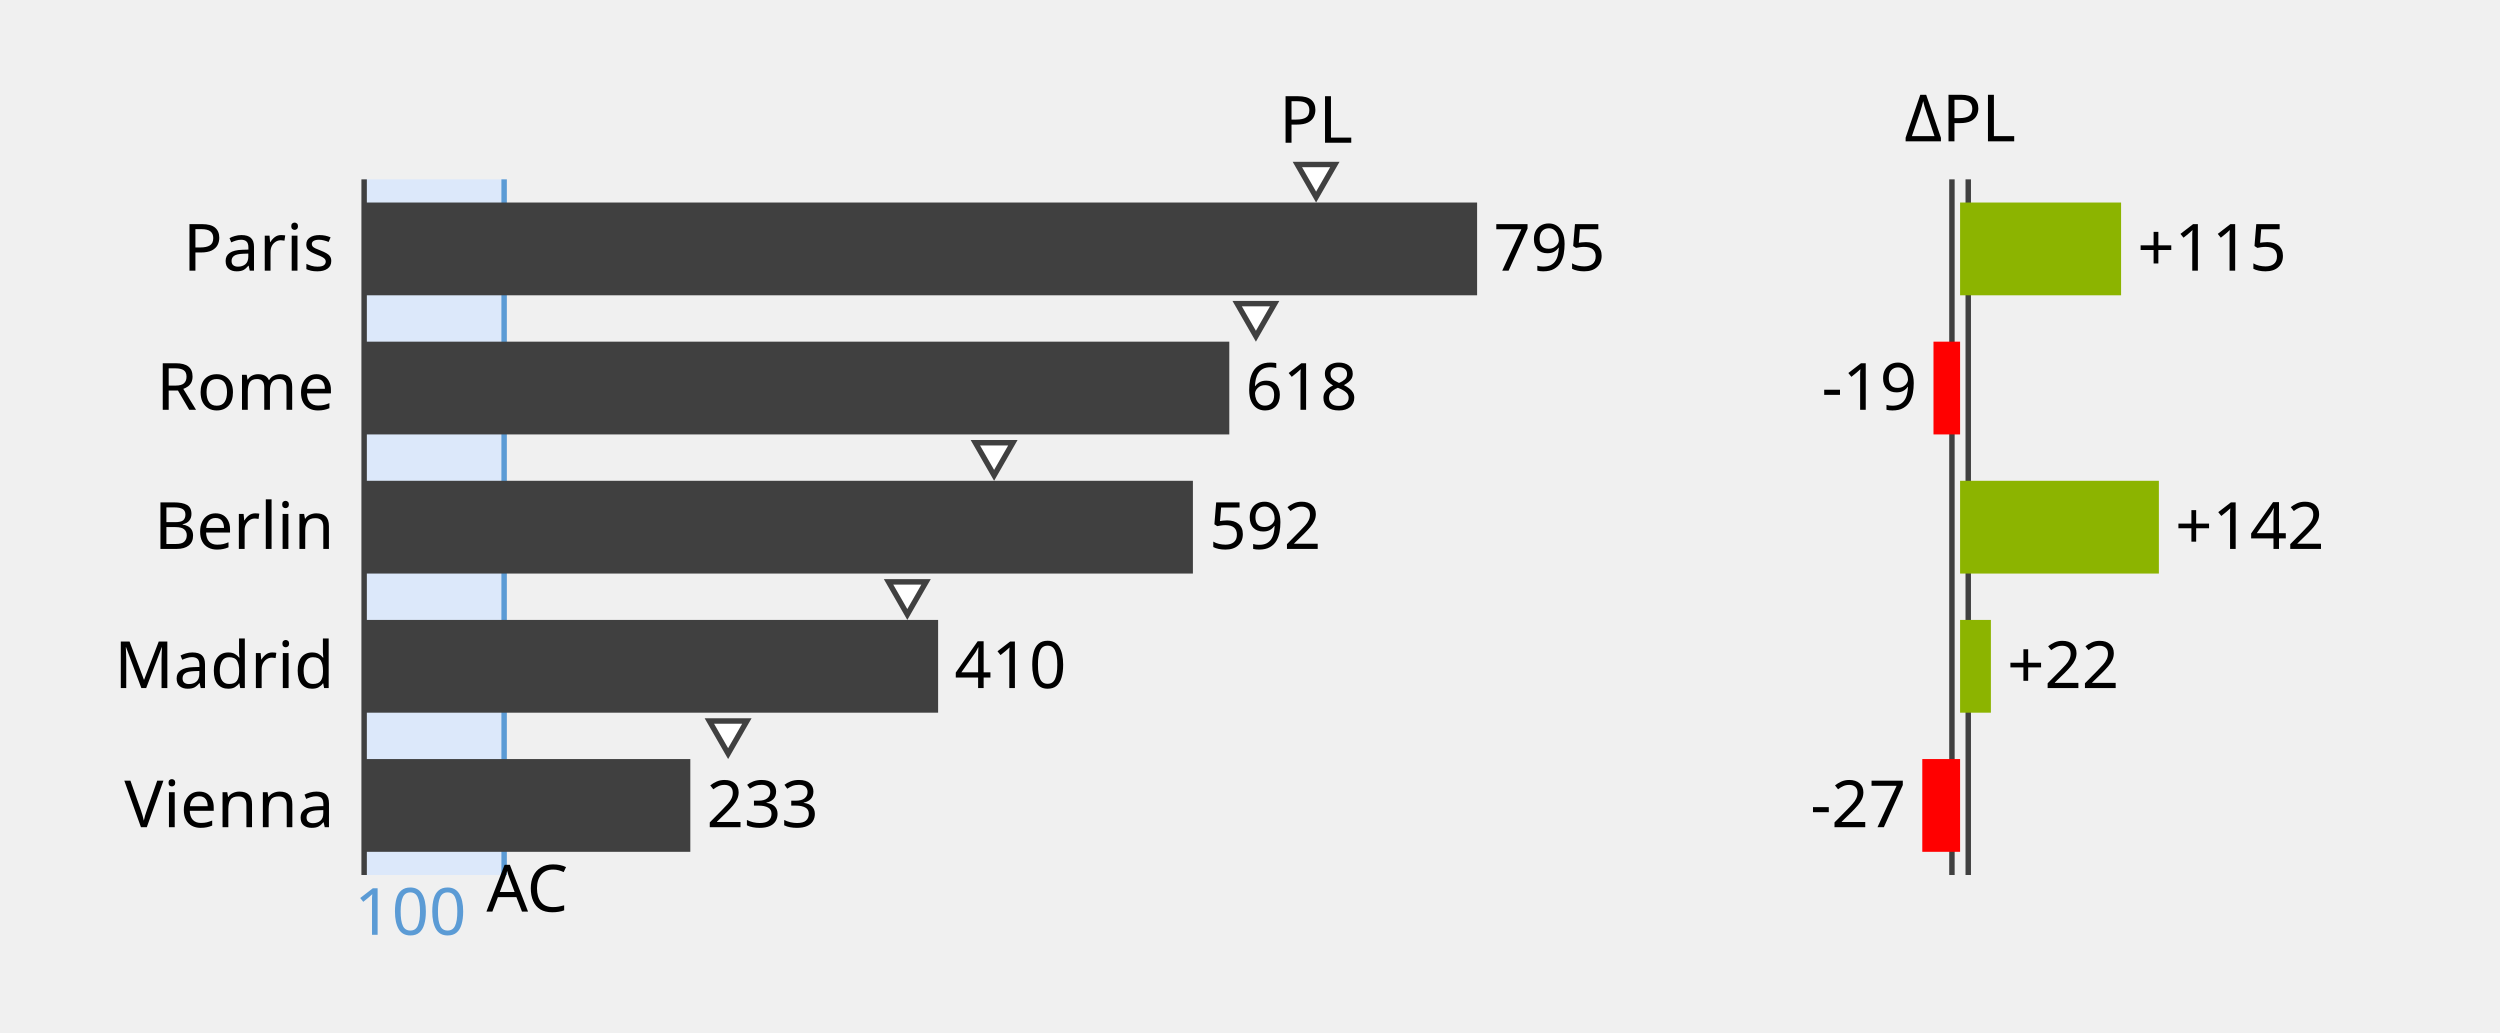
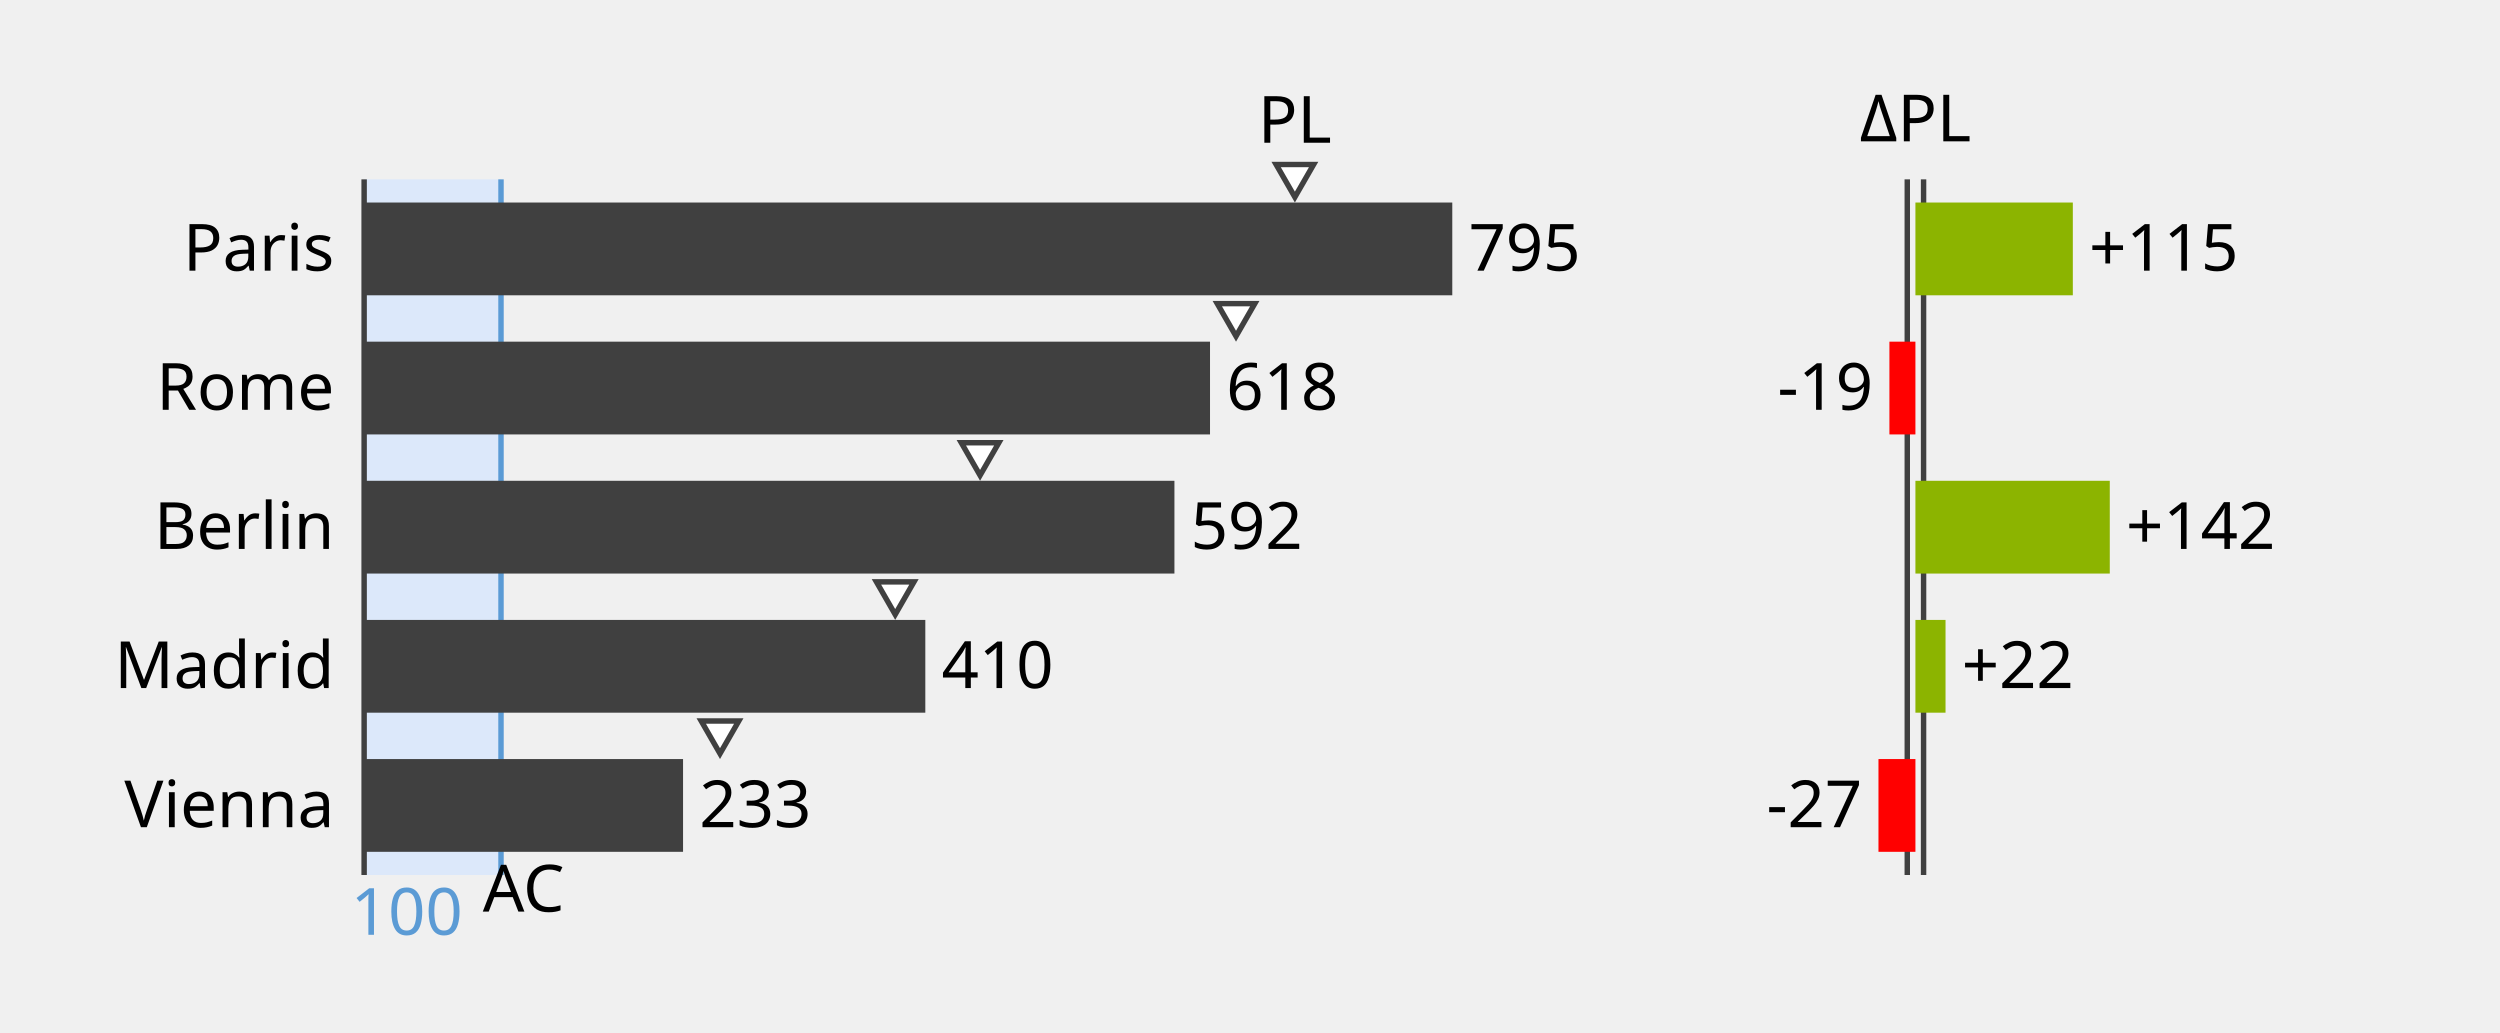
<svg xmlns="http://www.w3.org/2000/svg" version="1.1" class="marks" width="460" height="190" viewBox="0 0 460 190">
  <g fill="none" stroke-miterlimit="4" transform="translate(67,33)">
    <g class="mark-group role-frame root" role="graphics-object" aria-roledescription="group mark container">
      <g transform="translate(0,0)">
-         <path class="background" aria-hidden="true" d="M0,0h363v128h-363Z" />
+         <path class="background" aria-hidden="true" d="M0,0h356v128h-356Z" />
        <g>
          <g class="mark-group role-axis" role="graphics-symbol" aria-roledescription="axis" aria-label="Y-axis for a discrete scale with 5 values: Paris, Rome, Berlin, Madrid, Vienna">
            <g transform="translate(0.5,0.5)">
              <path class="background" aria-hidden="true" d="M0,0h0v0h0Z" pointer-events="none" />
              <g>
                <g class="mark-text role-axis-label" pointer-events="none">
                  <text text-anchor="end" transform="translate(-6,16.3)" font-family="Segoe UI" font-size="12px" fill="#000000" opacity="1">Paris</text>
                  <text text-anchor="end" transform="translate(-6,41.9)" font-family="Segoe UI" font-size="12px" fill="#000000" opacity="1">Rome</text>
                  <text text-anchor="end" transform="translate(-6,67.5)" font-family="Segoe UI" font-size="12px" fill="#000000" opacity="1">Berlin</text>
                  <text text-anchor="end" transform="translate(-6,93.1)" font-family="Segoe UI" font-size="12px" fill="#000000" opacity="1">Madrid</text>
                  <text text-anchor="end" transform="translate(-6,118.7)" font-family="Segoe UI" font-size="12px" fill="#000000" opacity="1">Vienna</text>
                </g>
              </g>
              <path class="foreground" aria-hidden="true" d="" pointer-events="none" display="none" />
            </g>
          </g>
          <g class="mark-rule role-mark layer_0_marks" role="graphics-object" aria-roledescription="rule mark container">
-             <line aria-label="Category: Paris" role="graphics-symbol" aria-roledescription="rule mark" transform="translate(363,12.8)" x2="-363" y2="0" stroke="black" opacity="0" />
-             <line aria-label="Category: Rome" role="graphics-symbol" aria-roledescription="rule mark" transform="translate(363,38.4)" x2="-363" y2="0" stroke="black" opacity="0" />
-             <line aria-label="Category: Berlin" role="graphics-symbol" aria-roledescription="rule mark" transform="translate(363,64)" x2="-363" y2="0" stroke="black" opacity="0" />
-             <line aria-label="Category: Madrid" role="graphics-symbol" aria-roledescription="rule mark" transform="translate(363,89.6)" x2="-363" y2="0" stroke="black" opacity="0" />
-             <line aria-label="Category: Vienna" role="graphics-symbol" aria-roledescription="rule mark" transform="translate(363,115.2)" x2="-363" y2="0" stroke="black" opacity="0" />
+             <line aria-label="Category: Paris" role="graphics-symbol" aria-roledescription="rule mark" transform="translate(356,12.8)" x2="-356" y2="0" stroke="black" opacity="0" />
+             <line aria-label="Category: Rome" role="graphics-symbol" aria-roledescription="rule mark" transform="translate(356,38.4)" x2="-356" y2="0" stroke="black" opacity="0" />
+             <line aria-label="Category: Berlin" role="graphics-symbol" aria-roledescription="rule mark" transform="translate(356,64)" x2="-356" y2="0" stroke="black" opacity="0" />
+             <line aria-label="Category: Madrid" role="graphics-symbol" aria-roledescription="rule mark" transform="translate(356,89.6)" x2="-356" y2="0" stroke="black" opacity="0" />
+             <line aria-label="Category: Vienna" role="graphics-symbol" aria-roledescription="rule mark" transform="translate(356,115.2)" x2="-356" y2="0" stroke="black" opacity="0" />
          </g>
          <g class="mark-rect role-mark layer_1_marks" role="graphics-object" aria-roledescription="rect mark container">
-             <path aria-label="Category: Paris" role="graphics-symbol" aria-roledescription="bar" d="M0,3.552713678800501e-15h363v25.6h-363Z" opacity="1" />
-             <path aria-label="Category: Rome" role="graphics-symbol" aria-roledescription="bar" d="M0,25.6h363v25.6h-363Z" opacity="1" />
-             <path aria-label="Category: Berlin" role="graphics-symbol" aria-roledescription="bar" d="M0,51.2h363v25.6h-363Z" opacity="1" />
-             <path aria-label="Category: Madrid" role="graphics-symbol" aria-roledescription="bar" d="M0,76.8h363v25.6h-363Z" opacity="1" />
-             <path aria-label="Category: Vienna" role="graphics-symbol" aria-roledescription="bar" d="M0,102.4h363v25.6h-363Z" opacity="1" />
+             <path aria-label="Category: Paris" role="graphics-symbol" aria-roledescription="bar" d="M0,3.552713678800501e-15h356v25.6h-356Z" opacity="1" />
+             <path aria-label="Category: Rome" role="graphics-symbol" aria-roledescription="bar" d="M0,25.6h356v25.6h-356Z" opacity="1" />
+             <path aria-label="Category: Berlin" role="graphics-symbol" aria-roledescription="bar" d="M0,51.2h356v25.6h-356Z" opacity="1" />
+             <path aria-label="Category: Madrid" role="graphics-symbol" aria-roledescription="bar" d="M0,76.8h356v25.6h-356Z" opacity="1" />
+             <path aria-label="Category: Vienna" role="graphics-symbol" aria-roledescription="bar" d="M0,102.4h356v25.6h-356Z" opacity="1" />
          </g>
          <g class="mark-rect role-mark layer_2_marks" role="graphics-symbol" aria-roledescription="rect mark container">
-             <path d="M0,0h25.759v128h-25.759Z" fill="#DCE8FA" />
+             <path d="M0,0h25.185v128h-25.185Z" fill="#DCE8FA" />
          </g>
          <g class="mark-rule role-mark layer_3_marks" role="graphics-symbol" aria-roledescription="rule mark container">
-             <line transform="translate(25.7593,0)" x2="0" y2="128" stroke="#5B9BD5" stroke-width="1" />
+             <line transform="translate(25.1849,0)" x2="0" y2="128" stroke="#5B9BD5" stroke-width="1" />
          </g>
          <g class="mark-rule role-mark layer_4_marks" role="graphics-symbol" aria-roledescription="rule mark container">
            <line transform="translate(0,0)" x2="0" y2="128" stroke="#404040" stroke-width="1" />
          </g>
          <g class="mark-rule role-mark layer_5_marks" role="graphics-symbol" aria-roledescription="rule mark container" />
          <g class="mark-rule role-mark layer_6_marks" role="graphics-symbol" aria-roledescription="rule mark container">
-             <line transform="translate(292.156,0)" x2="0" y2="128" stroke="#404040" stroke-width="1" />
+             <line transform="translate(283.9374,0)" x2="0" y2="128" stroke="#404040" stroke-width="1" />
          </g>
          <g class="mark-rule role-mark layer_7_marks" role="graphics-symbol" aria-roledescription="rule mark container">
-             <line transform="translate(295.156,0)" x2="0" y2="128" stroke="#404040" stroke-width="1" />
+             <line transform="translate(286.9374,0)" x2="0" y2="128" stroke="#404040" stroke-width="1" />
          </g>
          <g class="mark-rect role-mark layer_8_marks" role="graphics-symbol" aria-roledescription="rect mark container" />
          <g class="mark-rect role-mark layer_9_marks" role="graphics-symbol" aria-roledescription="rect mark container" />
          <g class="mark-rect role-mark layer_10_marks" role="graphics-object" aria-roledescription="rect mark container">
-             <path aria-label="Category: Paris; value: 795; Δ: +115" role="graphics-symbol" aria-roledescription="bar" d="M0,4.266h204.786v17.068h-204.786Z" fill="#404040" stroke-width="1" opacity="1" />
-             <path aria-label="Category: Rome; value: 618; Δ: -19" role="graphics-symbol" aria-roledescription="bar" d="M0,29.866h159.192v17.068h-159.192Z" fill="#404040" stroke-width="1" opacity="1" />
-             <path aria-label="Category: Berlin; value: 592; Δ: +142" role="graphics-symbol" aria-roledescription="bar" d="M0,55.466h152.495v17.068h-152.495Z" fill="#404040" stroke-width="1" opacity="1" />
-             <path aria-label="Category: Madrid; value: 410; Δ: +22" role="graphics-symbol" aria-roledescription="bar" d="M0,81.066h105.613v17.068h-105.613Z" fill="#404040" stroke-width="1" opacity="1" />
-             <path aria-label="Category: Vienna; value: 233; Δ: -27" role="graphics-symbol" aria-roledescription="bar" d="M0,106.666h60.019v17.068h-60.019Z" fill="#404040" stroke-width="1" opacity="1" />
+             <path aria-label="Category: Paris; value: 795; Δ: +115" role="graphics-symbol" aria-roledescription="bar" d="M0,4.266h200.22v17.068h-200.22Z" fill="#404040" stroke-width="1" opacity="1" />
+             <path aria-label="Category: Rome; value: 618; Δ: -19" role="graphics-symbol" aria-roledescription="bar" d="M0,29.866h155.643v17.068h-155.643Z" fill="#404040" stroke-width="1" opacity="1" />
+             <path aria-label="Category: Berlin; value: 592; Δ: +142" role="graphics-symbol" aria-roledescription="bar" d="M0,55.466h149.095v17.068h-149.095Z" fill="#404040" stroke-width="1" opacity="1" />
+             <path aria-label="Category: Madrid; value: 410; Δ: +22" role="graphics-symbol" aria-roledescription="bar" d="M0,81.066h103.258v17.068h-103.258Z" fill="#404040" stroke-width="1" opacity="1" />
+             <path aria-label="Category: Vienna; value: 233; Δ: -27" role="graphics-symbol" aria-roledescription="bar" d="M0,106.666h58.681v17.068h-58.681Z" fill="#404040" stroke-width="1" opacity="1" />
          </g>
          <g class="mark-text role-mark layer_11_marks" role="graphics-object" aria-roledescription="text mark container">
-             <text aria-label="Category: Paris" role="graphics-symbol" aria-roledescription="text mark" text-anchor="start" transform="translate(207.7864,16.8)" font-family="Segoe UI" font-size="12px" fill="#000000">795</text>
-             <text aria-label="Category: Rome" role="graphics-symbol" aria-roledescription="text mark" text-anchor="start" transform="translate(162.1924,42.4)" font-family="Segoe UI" font-size="12px" fill="#000000">618</text>
-             <text aria-label="Category: Berlin" role="graphics-symbol" aria-roledescription="text mark" text-anchor="start" transform="translate(155.495,68)" font-family="Segoe UI" font-size="12px" fill="#000000">592</text>
-             <text aria-label="Category: Madrid" role="graphics-symbol" aria-roledescription="text mark" text-anchor="start" transform="translate(108.6131,93.6)" font-family="Segoe UI" font-size="12px" fill="#000000">410</text>
-             <text aria-label="Category: Vienna" role="graphics-symbol" aria-roledescription="text mark" text-anchor="start" transform="translate(63.01916,119.2)" font-family="Segoe UI" font-size="12px" fill="#000000">233</text>
+             <text aria-label="Category: Paris" role="graphics-symbol" aria-roledescription="text mark" text-anchor="start" transform="translate(203.2199,16.8)" font-family="Segoe UI" font-size="12px" fill="#000000">795</text>
+             <text aria-label="Category: Rome" role="graphics-symbol" aria-roledescription="text mark" text-anchor="start" transform="translate(158.6427,42.4)" font-family="Segoe UI" font-size="12px" fill="#000000">618</text>
+             <text aria-label="Category: Berlin" role="graphics-symbol" aria-roledescription="text mark" text-anchor="start" transform="translate(152.0946,68)" font-family="Segoe UI" font-size="12px" fill="#000000">592</text>
+             <text aria-label="Category: Madrid" role="graphics-symbol" aria-roledescription="text mark" text-anchor="start" transform="translate(106.2581,93.6)" font-family="Segoe UI" font-size="12px" fill="#000000">410</text>
+             <text aria-label="Category: Vienna" role="graphics-symbol" aria-roledescription="text mark" text-anchor="start" transform="translate(61.68081,119.2)" font-family="Segoe UI" font-size="12px" fill="#000000">233</text>
          </g>
          <g class="mark-symbol role-mark layer_12_marks" role="graphics-object" aria-roledescription="symbol mark container">
-             <path aria-label="Category: Paris" role="graphics-symbol" aria-roledescription="point" transform="translate(175.1632,0.26624)" d="M-3.45,-3L3.45,-3L0,3Z" fill="#FFFFFF" stroke="#404040" stroke-width="1" opacity="1" />
-             <path aria-label="Category: Rome" role="graphics-symbol" aria-roledescription="point" transform="translate(164.0867,25.86624)" d="M-3.45,-3L3.45,-3L0,3Z" fill="#FFFFFF" stroke="#404040" stroke-width="1" opacity="1" />
-             <path aria-label="Category: Berlin" role="graphics-symbol" aria-roledescription="point" transform="translate(115.9168,51.46624)" d="M-3.45,-3L3.45,-3L0,3Z" fill="#FFFFFF" stroke="#404040" stroke-width="1" opacity="1" />
-             <path aria-label="Category: Madrid" role="graphics-symbol" aria-roledescription="point" transform="translate(99.94607,77.06624)" d="M-3.45,-3L3.45,-3L0,3Z" fill="#FFFFFF" stroke="#404040" stroke-width="1" opacity="1" />
-             <path aria-label="Category: Vienna" role="graphics-symbol" aria-roledescription="point" transform="translate(66.97417,102.6662)" d="M-3.45,-3L3.45,-3L0,3Z" fill="#FFFFFF" stroke="#404040" stroke-width="1" opacity="1" />
+             <path aria-label="Category: Paris" role="graphics-symbol" aria-roledescription="point" transform="translate(171.2573,0.26624)" d="M-3.45,-3L3.45,-3L0,3Z" fill="#FFFFFF" stroke="#404040" stroke-width="1" opacity="1" />
+             <path aria-label="Category: Rome" role="graphics-symbol" aria-roledescription="point" transform="translate(160.4278,25.86624)" d="M-3.45,-3L3.45,-3L0,3Z" fill="#FFFFFF" stroke="#404040" stroke-width="1" opacity="1" />
+             <path aria-label="Category: Berlin" role="graphics-symbol" aria-roledescription="point" transform="translate(113.332,51.46624)" d="M-3.45,-3L3.45,-3L0,3Z" fill="#FFFFFF" stroke="#404040" stroke-width="1" opacity="1" />
+             <path aria-label="Category: Madrid" role="graphics-symbol" aria-roledescription="point" transform="translate(97.7174,77.06624)" d="M-3.45,-3L3.45,-3L0,3Z" fill="#FFFFFF" stroke="#404040" stroke-width="1" opacity="1" />
+             <path aria-label="Category: Vienna" role="graphics-symbol" aria-roledescription="point" transform="translate(65.48073,102.6662)" d="M-3.45,-3L3.45,-3L0,3Z" fill="#FFFFFF" stroke="#404040" stroke-width="1" opacity="1" />
          </g>
          <g class="mark-symbol role-mark layer_13_marks" role="graphics-symbol" aria-roledescription="symbol mark container" />
          <g class="mark-rect role-mark layer_14_marks" role="graphics-object" aria-roledescription="rect mark container">
-             <path aria-label="Category: Paris" role="graphics-symbol" aria-roledescription="bar" d="M293.656,4.266h29.623v17.068h-29.623Z" fill="#8CB400" stroke-width="1" opacity="1" />
-             <path aria-label="Category: Rome" role="graphics-symbol" aria-roledescription="bar" d="M288.762,29.866h4.894v17.068h-4.894Z" fill="#FF0000" stroke-width="1" opacity="1" />
-             <path aria-label="Category: Berlin" role="graphics-symbol" aria-roledescription="bar" d="M293.656,55.466h36.578v17.068h-36.578Z" fill="#8CB400" stroke-width="1" opacity="1" />
-             <path aria-label="Category: Madrid" role="graphics-symbol" aria-roledescription="bar" d="M293.656,81.066h5.667v17.068h-5.667Z" fill="#8CB400" stroke-width="1" opacity="1" />
-             <path aria-label="Category: Vienna" role="graphics-symbol" aria-roledescription="bar" d="M286.701,106.666h6.955v17.068h-6.955Z" fill="#FF0000" stroke-width="1" opacity="1" />
+             <path aria-label="Category: Paris" role="graphics-symbol" aria-roledescription="bar" d="M285.437,4.266h28.963v17.068h-28.963Z" fill="#8CB400" stroke-width="1" opacity="1" />
+             <path aria-label="Category: Rome" role="graphics-symbol" aria-roledescription="bar" d="M280.652,29.866h4.785v17.068h-4.785Z" fill="#FF0000" stroke-width="1" opacity="1" />
+             <path aria-label="Category: Berlin" role="graphics-symbol" aria-roledescription="bar" d="M285.437,55.466h35.763v17.068h-35.763Z" fill="#8CB400" stroke-width="1" opacity="1" />
+             <path aria-label="Category: Madrid" role="graphics-symbol" aria-roledescription="bar" d="M285.437,81.066h5.541v17.068h-5.541Z" fill="#8CB400" stroke-width="1" opacity="1" />
+             <path aria-label="Category: Vienna" role="graphics-symbol" aria-roledescription="bar" d="M278.638,106.666h6.8v17.068h-6.8Z" fill="#FF0000" stroke-width="1" opacity="1" />
          </g>
          <g class="mark-text role-mark layer_15_marks" role="graphics-object" aria-roledescription="text mark container">
-             <text aria-label="Category: Paris" role="graphics-symbol" aria-roledescription="text mark" text-anchor="start" transform="translate(326.2792,16.8)" font-family="Segoe UI" font-size="12px" fill="#000000">+115</text>
-             <text aria-label="Category: Rome" role="graphics-symbol" aria-roledescription="text mark" text-anchor="end" transform="translate(285.7617,42.4)" font-family="Segoe UI" font-size="12px" fill="#000000">-19</text>
-             <text aria-label="Category: Berlin" role="graphics-symbol" aria-roledescription="text mark" text-anchor="start" transform="translate(333.2342,68)" font-family="Segoe UI" font-size="12px" fill="#000000">+142</text>
-             <text aria-label="Category: Madrid" role="graphics-symbol" aria-roledescription="text mark" text-anchor="start" transform="translate(302.323,93.6)" font-family="Segoe UI" font-size="12px" fill="#000000">+22</text>
-             <text aria-label="Category: Vienna" role="graphics-symbol" aria-roledescription="text mark" text-anchor="end" transform="translate(283.701,119.2)" font-family="Segoe UI" font-size="12px" fill="#000000">-27</text>
+             <text aria-label="Category: Paris" role="graphics-symbol" aria-roledescription="text mark" text-anchor="start" transform="translate(317.4001,16.8)" font-family="Segoe UI" font-size="12px" fill="#000000">+115</text>
+             <text aria-label="Category: Rome" role="graphics-symbol" aria-roledescription="text mark" text-anchor="end" transform="translate(277.6523,42.4)" font-family="Segoe UI" font-size="12px" fill="#000000">-19</text>
+             <text aria-label="Category: Berlin" role="graphics-symbol" aria-roledescription="text mark" text-anchor="start" transform="translate(324.2,68)" font-family="Segoe UI" font-size="12px" fill="#000000">+142</text>
+             <text aria-label="Category: Madrid" role="graphics-symbol" aria-roledescription="text mark" text-anchor="start" transform="translate(293.9781,93.6)" font-family="Segoe UI" font-size="12px" fill="#000000">+22</text>
+             <text aria-label="Category: Vienna" role="graphics-symbol" aria-roledescription="text mark" text-anchor="end" transform="translate(275.6375,119.2)" font-family="Segoe UI" font-size="12px" fill="#000000">-27</text>
          </g>
          <g class="mark-text role-mark layer_16_marks" role="graphics-object" aria-roledescription="text mark container">
-             <text text-anchor="middle" transform="translate(293.656,-7)" font-family="Segoe UI" font-size="12px" fill="#000000">ΔPL</text>
+             <text text-anchor="middle" transform="translate(285.4374,-7)" font-family="Segoe UI" font-size="12px" fill="#000000">ΔPL</text>
          </g>
          <g class="mark-text role-mark layer_17_marks" role="graphics-object" aria-roledescription="text mark container">
-             <text text-anchor="middle" transform="translate(175.1632,-6.73376)" font-family="Segoe UI" font-size="12px" fill="#000000">PL</text>
+             <text text-anchor="middle" transform="translate(171.2573,-6.73376)" font-family="Segoe UI" font-size="12px" fill="#000000">PL</text>
          </g>
          <g class="mark-text role-mark layer_18_marks" role="graphics-object" aria-roledescription="text mark container">
-             <text text-anchor="middle" transform="translate(30.00958,134.7338)" font-family="Segoe UI" font-size="12px" fill="#000000">AC</text>
+             <text text-anchor="middle" transform="translate(29.3404,134.7338)" font-family="Segoe UI" font-size="12px" fill="#000000">AC</text>
          </g>
          <g class="mark-text role-mark layer_19_marks" role="graphics-object" aria-roledescription="text mark container" />
          <g class="mark-text role-mark layer_20_marks" role="graphics-object" aria-roledescription="text mark container">
-             <text text-anchor="end" transform="translate(18.80958,139)" font-family="Segoe UI" font-size="12px" fill="#5B9BD5">100</text>
+             <text text-anchor="end" transform="translate(18.1404,139)" font-family="Segoe UI" font-size="12px" fill="#5B9BD5">100</text>
          </g>
        </g>
        <path class="foreground" aria-hidden="true" d="" display="none" />
      </g>
    </g>
  </g>
</svg>
